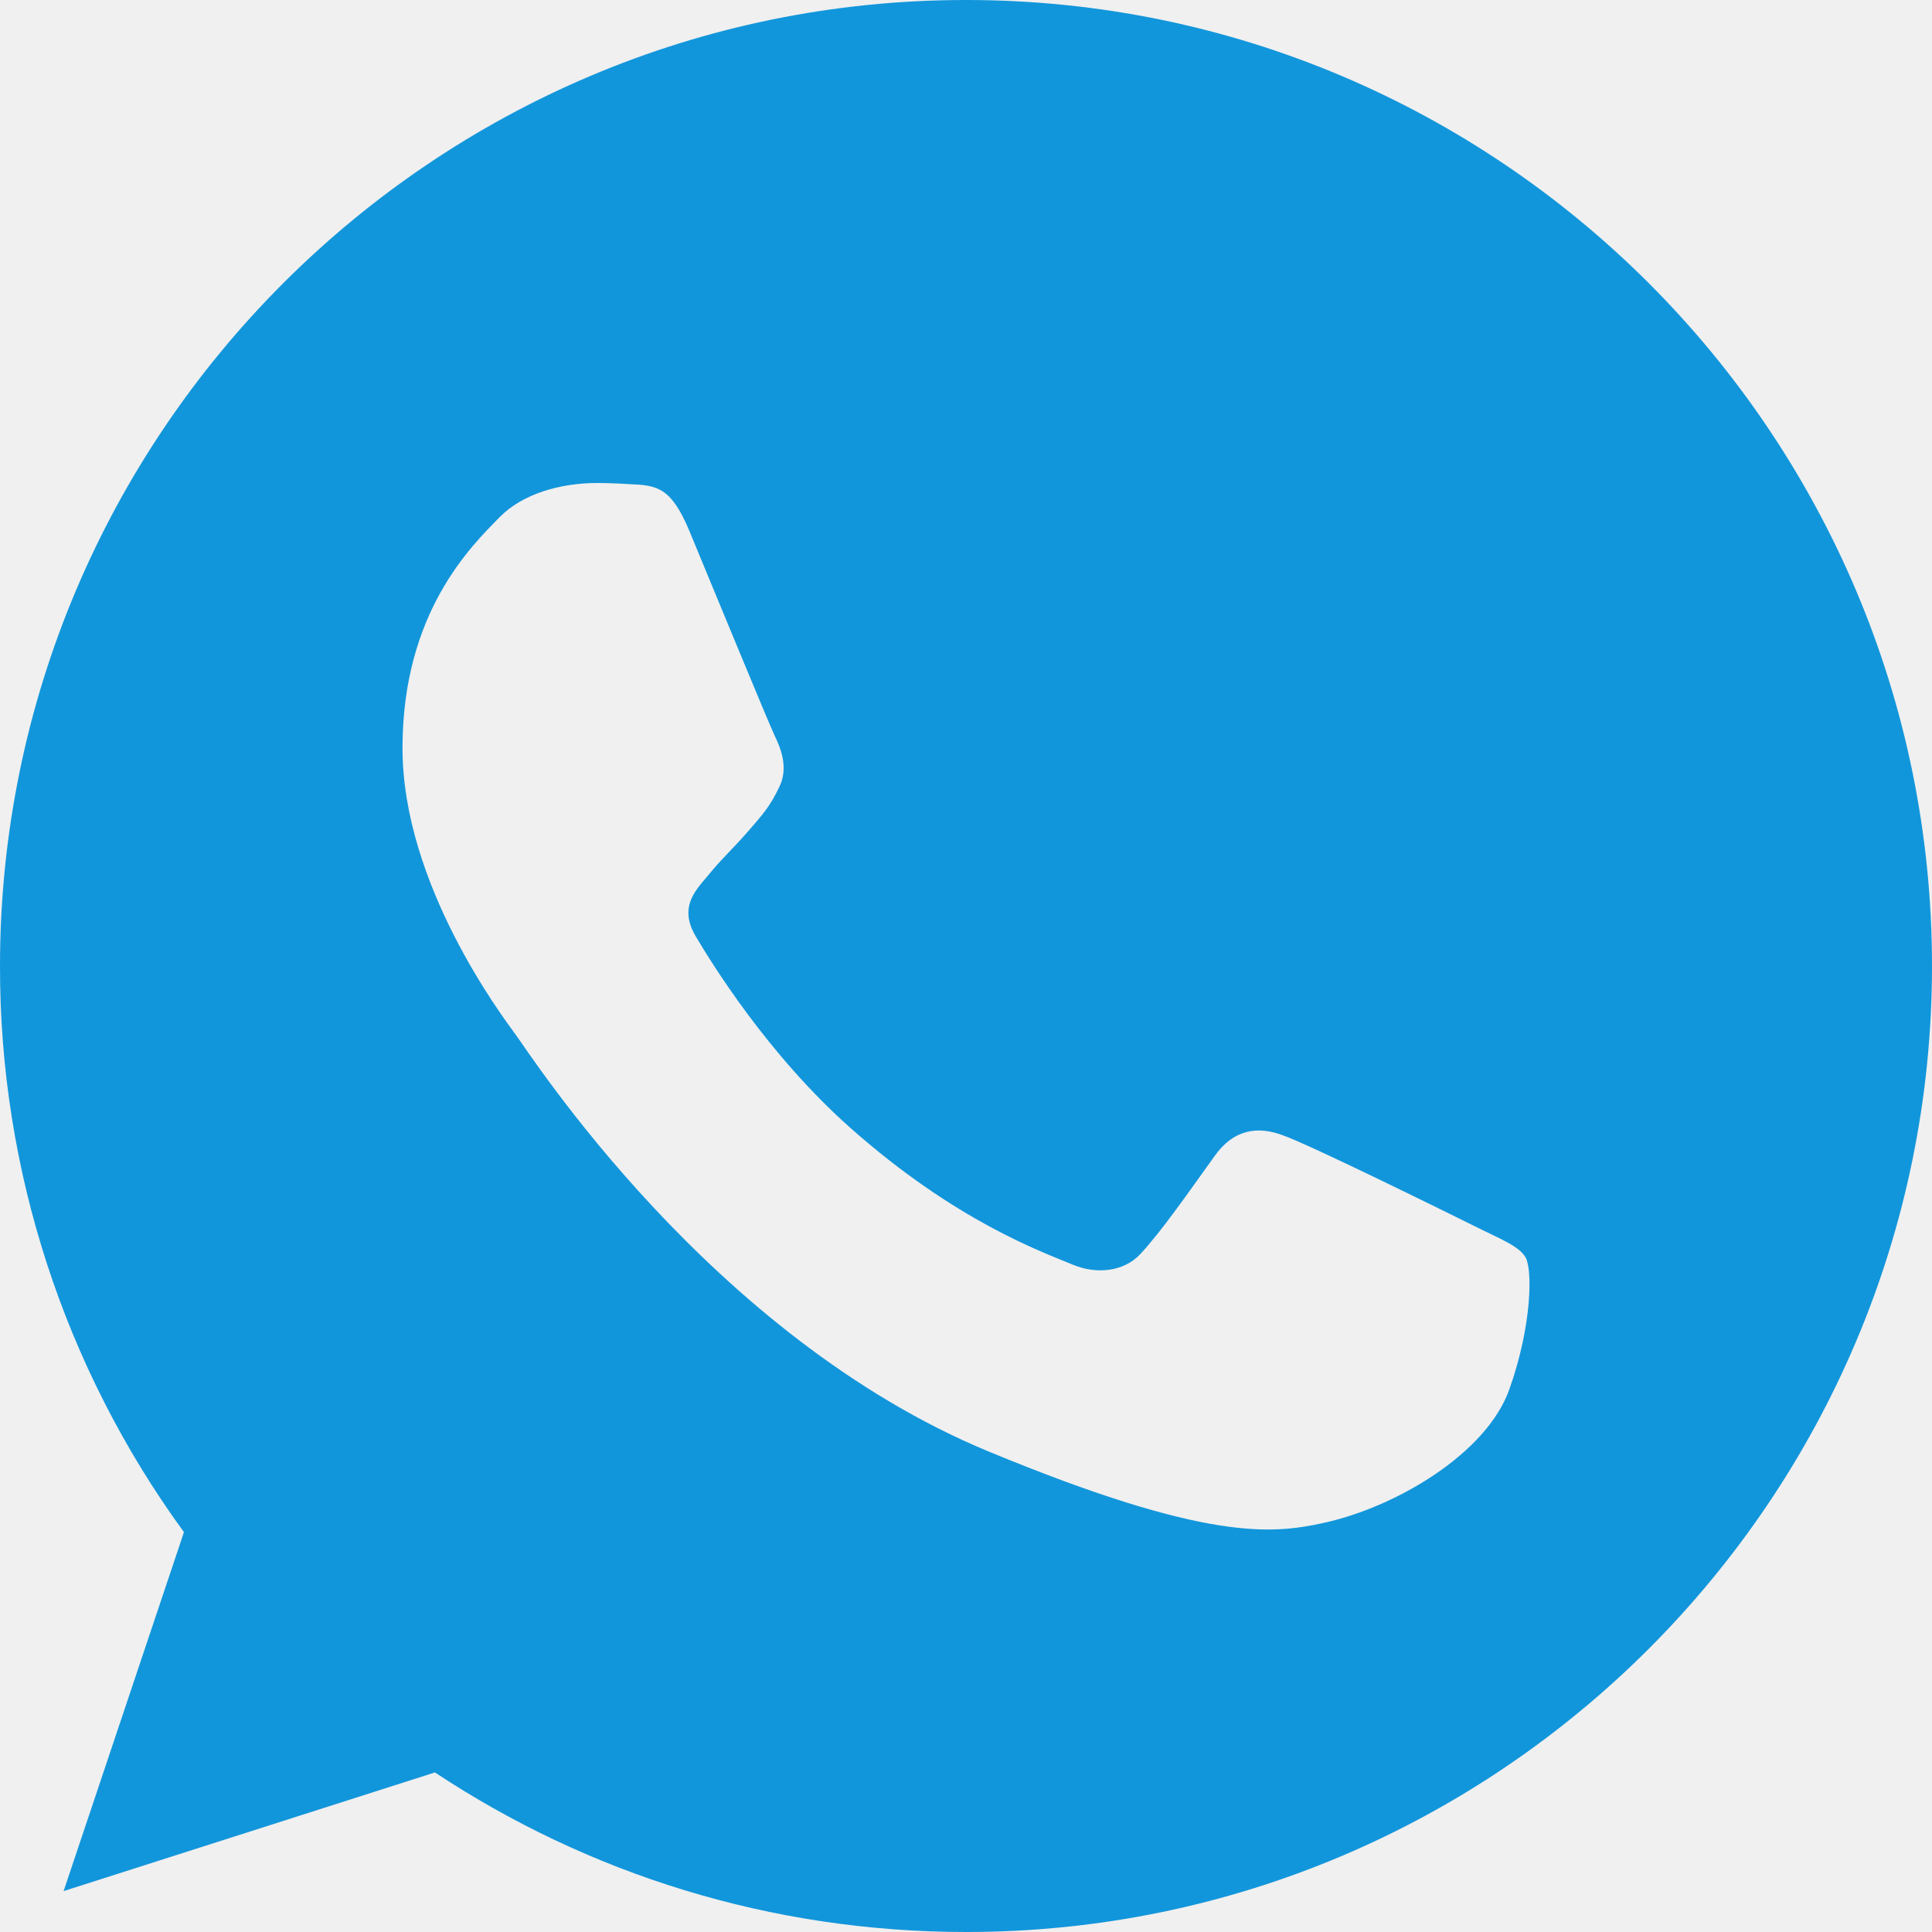
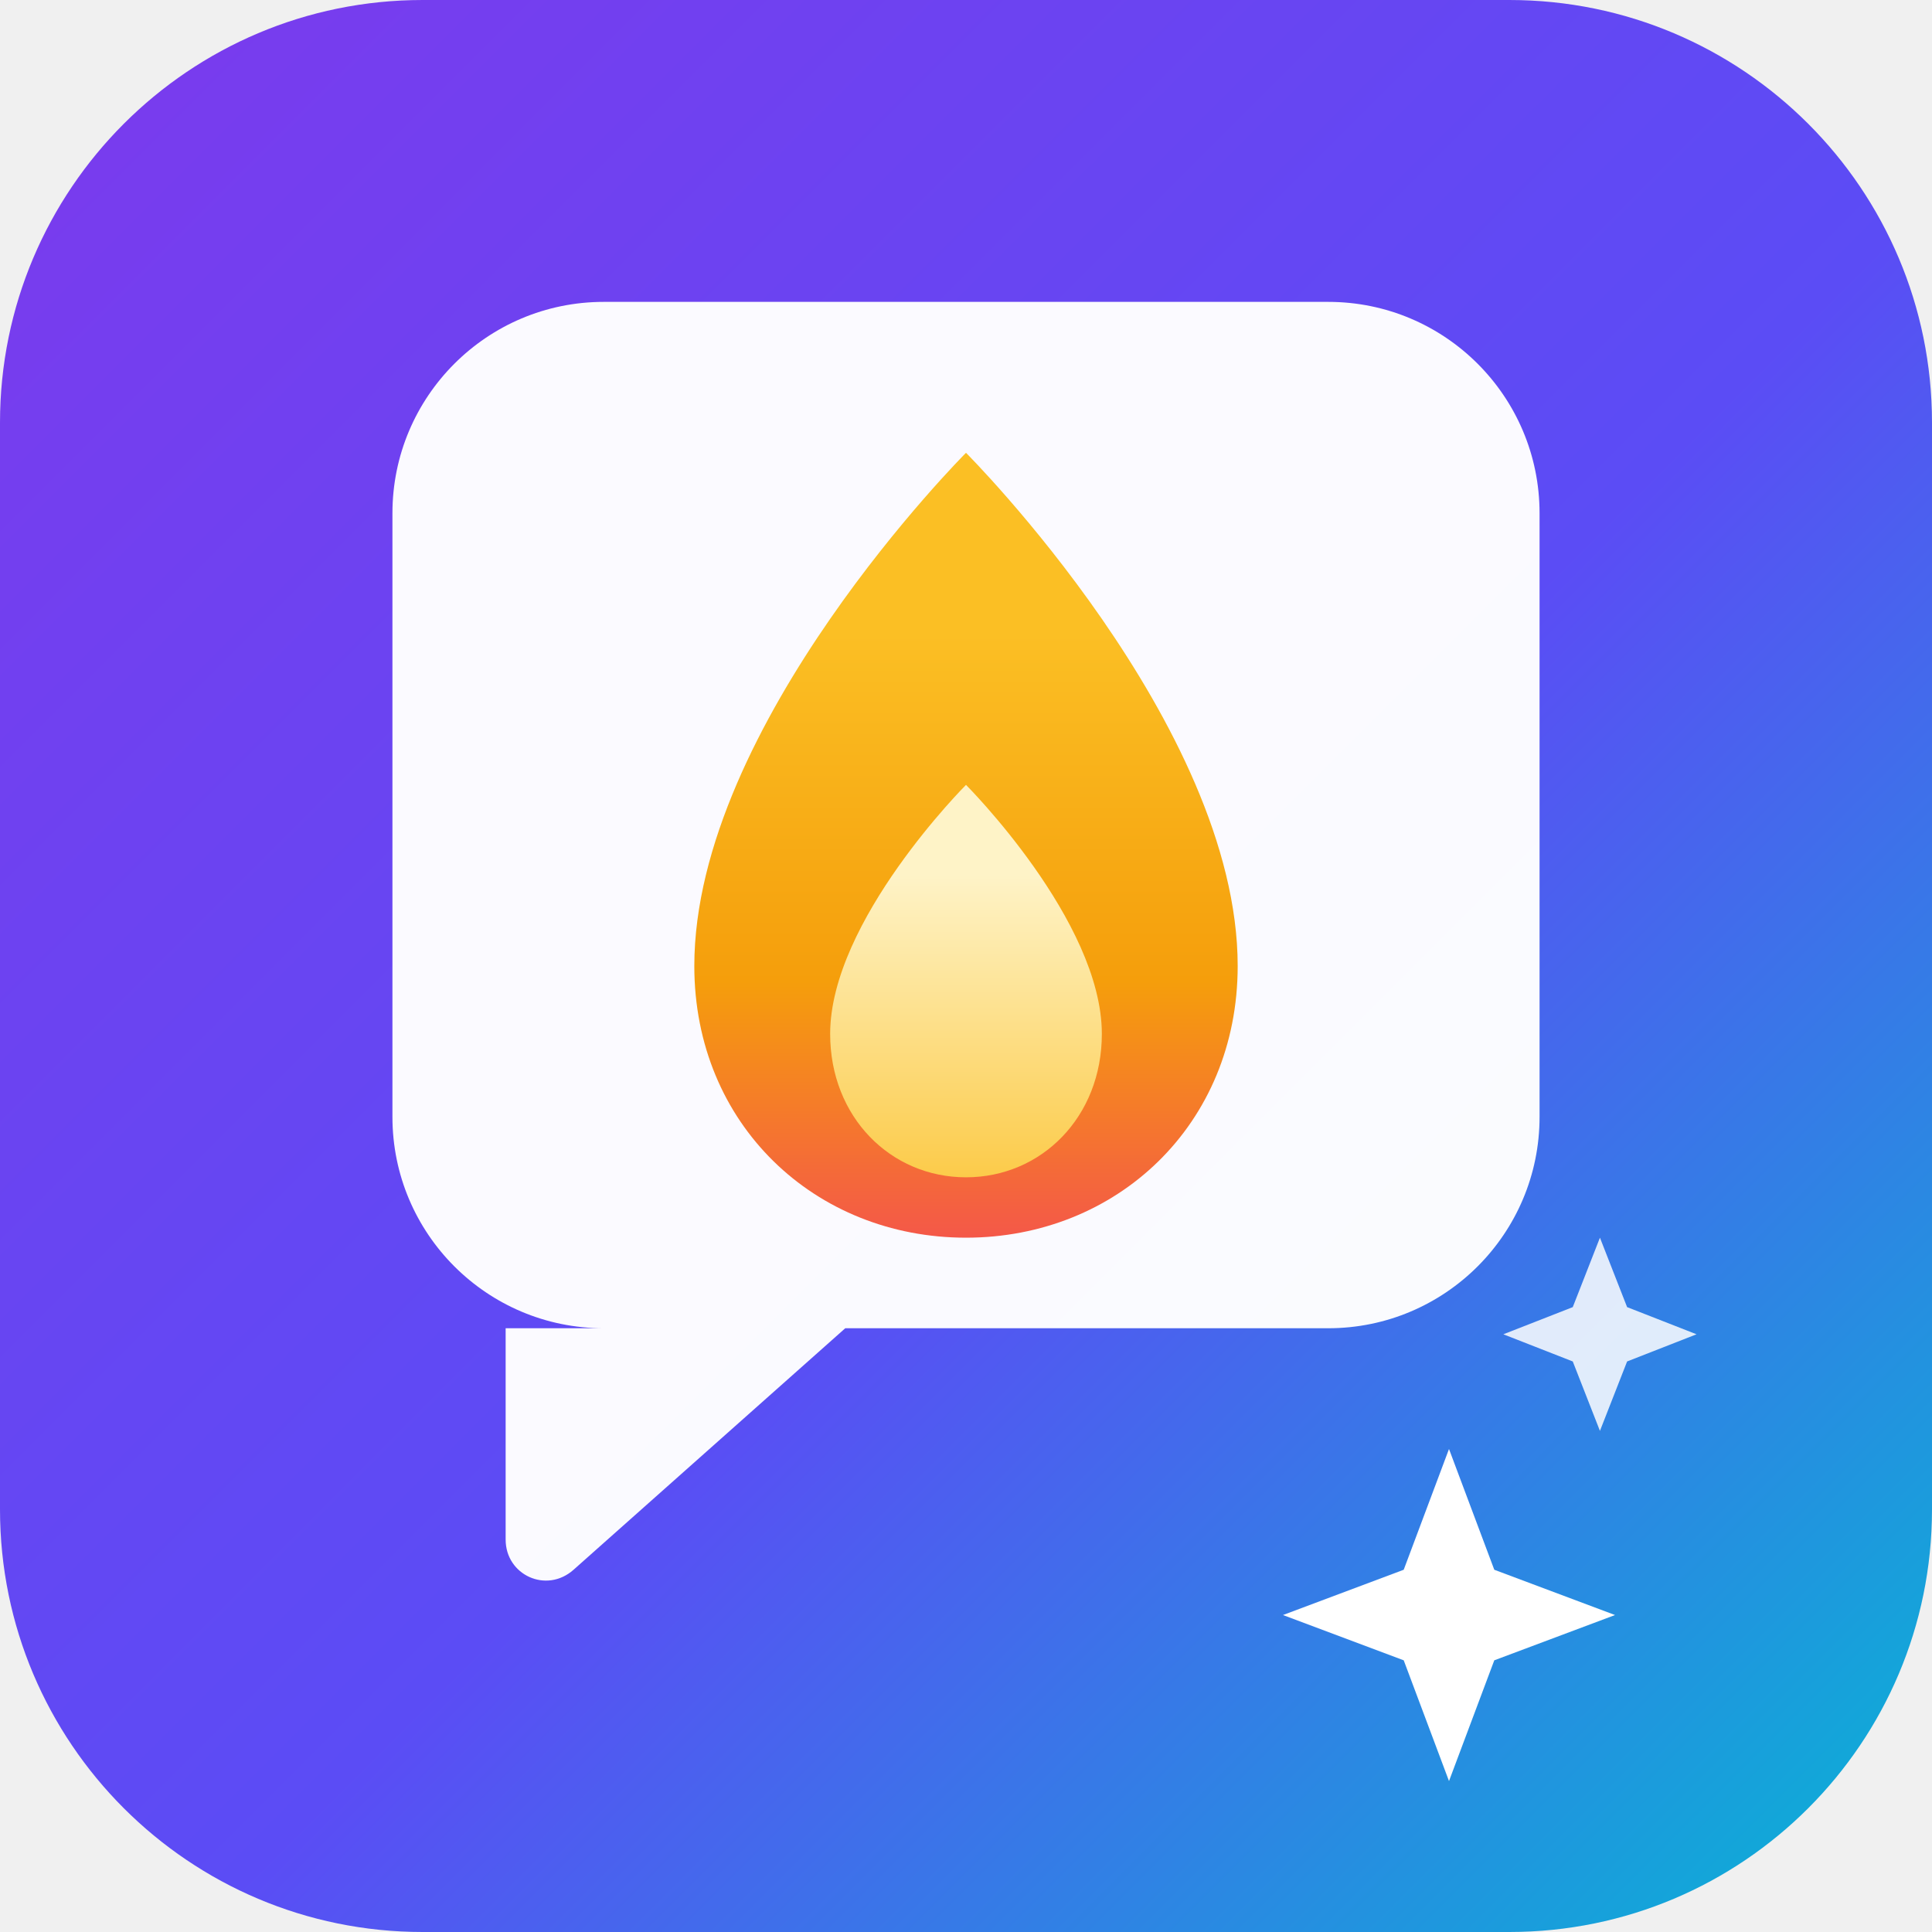
- <svg xmlns="http://www.w3.org/2000/svg" t="1733757831003" class="icon" viewBox="0 0 1024 1024" version="1.1" p-id="1451" width="200" height="200">
-   <path d="M511.872 0h0.256C794.454 0 1024 229.675 1024 512s-229.589 512-511.872 512c-104.107 0-200.704-31.019-281.6-84.565L33.707 1002.325l63.787-190.251A508.245 508.245 0 0 1 0 512C0 229.675 229.59 0 511.872 0zM365.398 281.429c-9.771-23.339-17.195-24.235-32-24.832A285.525 285.525 0 0 0 316.502 256c-19.285 0-39.424 5.632-51.627 18.048C250.155 289.109 213.334 324.267 213.334 396.501c0 72.149 52.779 141.952 59.861 151.723 7.424 9.728 102.912 160 251.093 221.227 115.925 47.915 150.315 43.477 176.725 37.845 38.528-8.277 86.827-36.693 98.987-70.955 12.16-34.347 12.16-63.616 8.619-69.845-3.584-6.187-13.355-9.728-28.16-17.152-14.848-7.381-86.869-42.88-100.523-47.616-13.355-4.992-26.069-3.243-36.139 10.965-14.251 19.797-28.16 39.936-39.467 52.053-8.875 9.472-23.424 10.667-35.541 5.632-16.299-6.827-61.952-22.784-118.315-72.789-43.563-38.741-73.216-86.955-81.792-101.419-8.619-14.805-0.896-23.381 5.931-31.36 7.381-9.173 14.507-15.659 21.931-24.235 7.424-8.576 11.52-13.013 16.299-23.083 5.035-9.771 1.493-19.84-2.091-27.221-3.541-7.381-33.195-79.573-45.355-108.8z" fill="#1296db" p-id="1452" />
+ <svg xmlns="http://www.w3.org/2000/svg" width="128" height="128" viewBox="0 0 128 128" fill="none">
+   <defs>
+     <linearGradient id="bg" x1="0" y1="0" x2="128" y2="128" gradientUnits="userSpaceOnUse">
+       <stop offset="0" stop-color="#7C3AED" />
+       <stop offset="0.55" stop-color="#5B4CF5" />
+       <stop offset="1" stop-color="#06B6D4" />
+     </linearGradient>
+     <linearGradient id="flame" x1="64" y1="42" x2="64" y2="88" gradientUnits="userSpaceOnUse">
+       <stop offset="0" stop-color="#FBBF24" />
+       <stop offset="0.5" stop-color="#F59E0B" />
+       <stop offset="1" stop-color="#F43F5E" />
+     </linearGradient>
+     <linearGradient id="flameInner" x1="64" y1="58" x2="64" y2="84" gradientUnits="userSpaceOnUse">
+       <stop offset="0" stop-color="#FEF3C7" />
+       <stop offset="1" stop-color="#FBBF24" />
+     </linearGradient>
+   </defs>
+   <rect width="128" height="128" rx="28" fill="url(#bg)" />
+   <path d="M26 34            C26 26.268 32.268 20 40 20            H88            C95.732 20 102 26.268 102 34            V74            C102 81.732 95.732 88 88 88            H56            L38 104            C36.2 105.6 33.5 104.35 33.5 102            V88            H40            C32.268 88 26 81.732 26 74            Z" fill="white" opacity="0.97" />
+   <path d="M64 30            C64 30 82 48 82 64            C82 74.5 74 82 64 82            C54 82 46 74.5 46 64            C46 48 64 30 64 30 Z" fill="url(#flame)" />
+   <path d="M64 52            C64 52 73 61 73 68.5            C73 74 69 78 64 78            C59 78 55 74 55 68.5            C55 61 64 52 64 52 Z" fill="url(#flameInner)" />
+   <path d="M96 96 L99 104 L107 107 L99 110 L96 118 L93 110 L85 107 L93 104 Z" fill="white" />
+   <path d="M106 82 L107.8 86.6 L112.4 88.4 L107.8 90.2 L106 94.8 L104.2 90.2 L99.6 88.4 L104.2 86.6 Z" fill="white" opacity="0.85" />
</svg>
